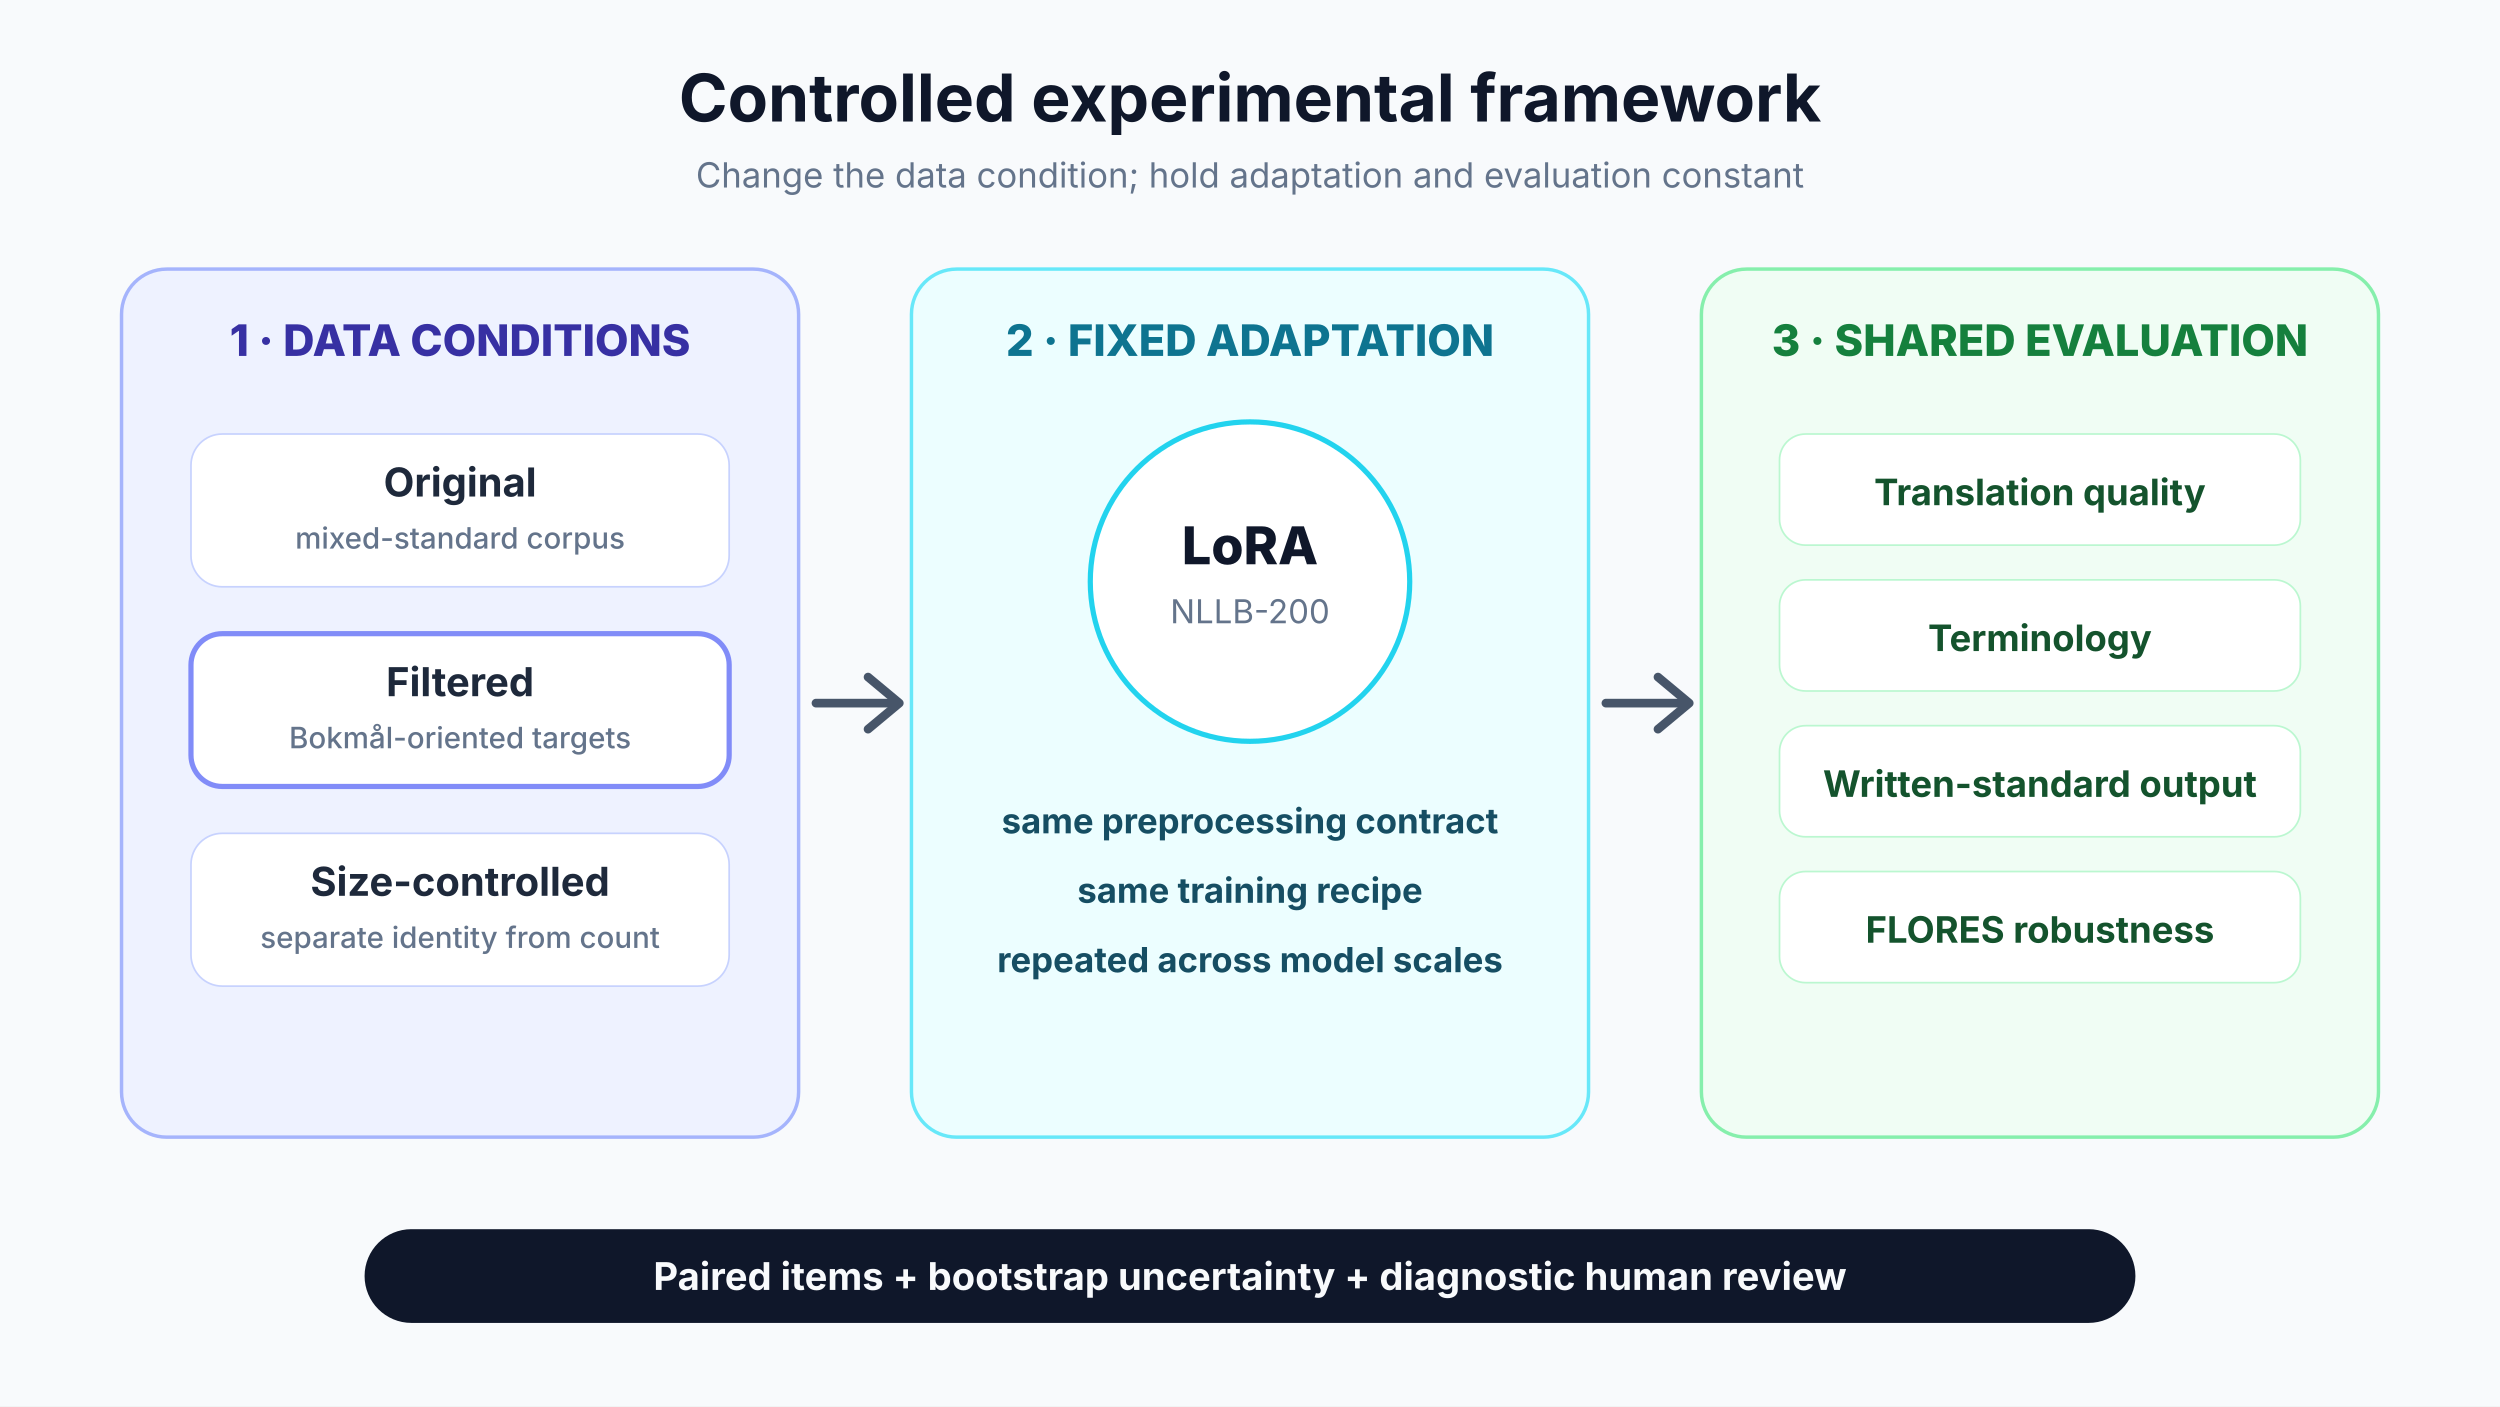
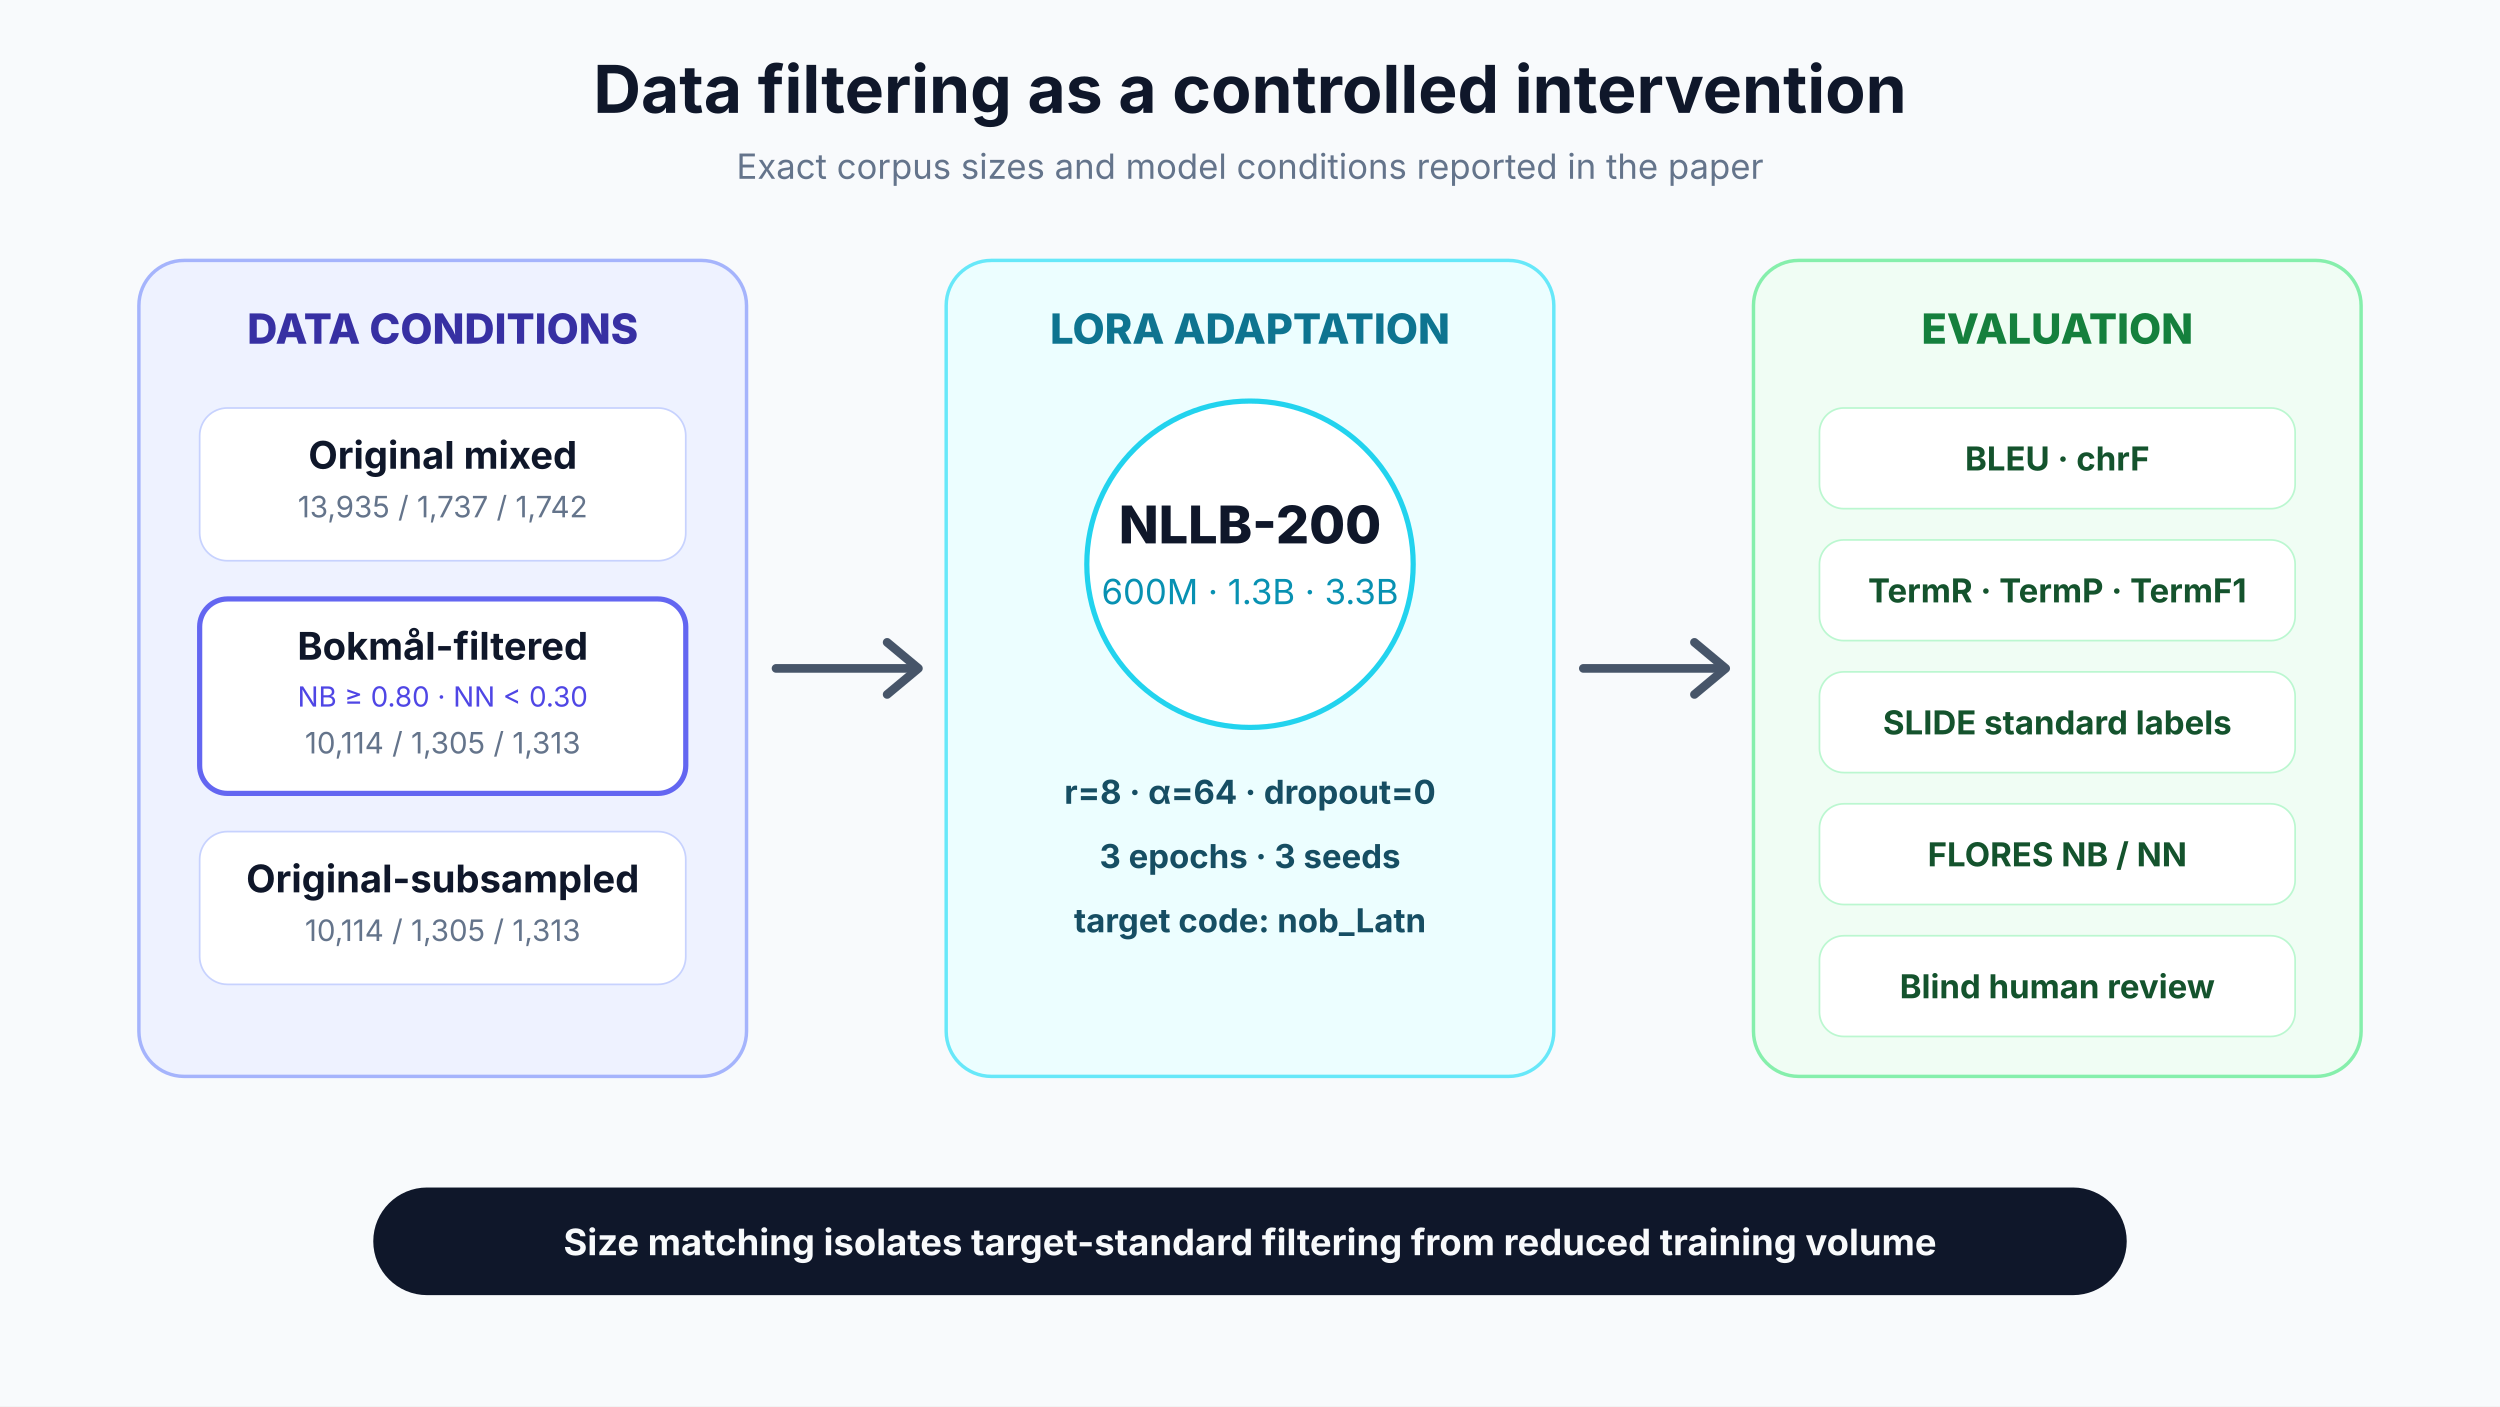
<svg xmlns="http://www.w3.org/2000/svg" viewBox="0 0 1440 810" role="img" aria-labelledby="title desc">
  <rect width="1440" height="810" fill="#f8fafc" />
-   <text x="720" y="70" text-anchor="middle" fill="#0f172a" font-family="Inter,Arial,sans-serif" font-size="38" font-weight="750">Controlled experimental framework</text>
-   <text x="720" y="108" text-anchor="middle" fill="#64748b" font-family="Inter,Arial,sans-serif" font-size="20">Change the data condition; hold adaptation and evaluation constant</text>
+   <text x="720" y="65" text-anchor="middle" fill="#0f172a" font-family="Inter,Arial,sans-serif" font-size="38" font-weight="750">Data filtering as a controlled intervention</text>
+   <text x="720" y="103" text-anchor="middle" fill="#64748b" font-family="Inter,Arial,sans-serif" font-size="20">Exact corpus sizes and model conditions reported in the paper</text>
  <g font-family="Inter,Arial,sans-serif">
-     <rect x="70" y="155" width="390" height="500" rx="26" fill="#eef2ff" stroke="#a5b4fc" stroke-width="2" />
-     <text x="265" y="205" text-anchor="middle" fill="#3730a3" font-size="25" font-weight="800">1 · DATA CONDITIONS</text>
-     <g font-size="23" font-weight="700">
-       <rect x="110" y="250" width="310" height="88" rx="18" fill="#fff" stroke="#c7d2fe" />
-       <text x="265" y="286" text-anchor="middle" fill="#1e293b">Original</text>
-       <text x="265" y="316" text-anchor="middle" fill="#64748b" font-size="17" font-weight="500">mixed-standard corpus</text>
-       <rect x="110" y="365" width="310" height="88" rx="18" fill="#fff" stroke="#818cf8" stroke-width="3" />
-       <text x="265" y="401" text-anchor="middle" fill="#1e293b">Filtered</text>
-       <text x="265" y="431" text-anchor="middle" fill="#64748b" font-size="17" font-weight="500">Bokmål-oriented targets</text>
-       <rect x="110" y="480" width="310" height="88" rx="18" fill="#fff" stroke="#c7d2fe" />
-       <text x="265" y="516" text-anchor="middle" fill="#1e293b">Size-controlled</text>
-       <text x="265" y="546" text-anchor="middle" fill="#64748b" font-size="17" font-weight="500">separate identity from count</text>
+     <rect x="80" y="150" width="350" height="470" rx="26" fill="#eef2ff" stroke="#a5b4fc" stroke-width="2" />
+     <text x="255" y="198" text-anchor="middle" fill="#3730a3" font-size="24" font-weight="800">DATA CONDITIONS</text>
+     <g>
+       <rect x="115" y="235" width="280" height="88" rx="16" fill="white" stroke="#c7d2fe" />
+       <text x="255" y="270" text-anchor="middle" fill="#0f172a" font-size="22" font-weight="750">Original mixed</text>
+       <text x="255" y="298" text-anchor="middle" fill="#64748b" font-size="17">13,935 / 1,737 / 1,742</text>
+       <rect x="115" y="345" width="280" height="112" rx="16" fill="white" stroke="#6366f1" stroke-width="3" />
+       <text x="255" y="380" text-anchor="middle" fill="#0f172a" font-size="22" font-weight="750">Bokmål-filtered</text>
+       <text x="255" y="407" text-anchor="middle" fill="#4f46e5" font-size="16">NB ≥ 0.80 · NN &lt; 0.30</text>
+       <text x="255" y="434" text-anchor="middle" fill="#64748b" font-size="17">10,114 / 1,305 / 1,313</text>
+       <rect x="115" y="479" width="280" height="88" rx="16" fill="white" stroke="#c7d2fe" />
+       <text x="255" y="514" text-anchor="middle" fill="#0f172a" font-size="22" font-weight="750">Original-subsampled</text>
+       <text x="255" y="542" text-anchor="middle" fill="#64748b" font-size="17">10,114 / 1,305 / 1,313</text>
    </g>
-     <rect x="525" y="155" width="390" height="500" rx="26" fill="#ecfeff" stroke="#67e8f9" stroke-width="2" />
-     <text x="720" y="205" text-anchor="middle" fill="#0e7490" font-size="25" font-weight="800">2 · FIXED ADAPTATION</text>
-     <circle cx="720" cy="335" r="92" fill="#fff" stroke="#22d3ee" stroke-width="3" />
-     <text x="720" y="325" text-anchor="middle" fill="#0f172a" font-size="30" font-weight="800">LoRA</text>
-     <text x="720" y="359" text-anchor="middle" fill="#64748b" font-size="19">NLLB-200</text>
-     <g fill="#164e63" font-size="20" font-weight="650">
-       <text x="720" y="480" text-anchor="middle">same preprocessing contract</text>
-       <text x="720" y="520" text-anchor="middle">same training recipe</text>
-       <text x="720" y="560" text-anchor="middle">repeated across model scales</text>
+     <rect x="545" y="150" width="350" height="470" rx="26" fill="#ecfeff" stroke="#67e8f9" stroke-width="2" />
+     <text x="720" y="198" text-anchor="middle" fill="#0e7490" font-size="24" font-weight="800">LORA ADAPTATION</text>
+     <circle cx="720" cy="325" r="94" fill="white" stroke="#22d3ee" stroke-width="3" />
+     <text x="720" y="313" text-anchor="middle" fill="#0f172a" font-size="30" font-weight="800">NLLB-200</text>
+     <text x="720" y="348" text-anchor="middle" fill="#0891b2" font-size="20">600M · 1.3B · 3.3B</text>
+     <g fill="#164e63" font-size="19" font-weight="650">
+       <text x="720" y="463" text-anchor="middle">r=8 · α=64 · dropout=0</text>
+       <text x="720" y="500" text-anchor="middle">3 epochs · 3 seeds</text>
+       <text x="720" y="537" text-anchor="middle">target code: nob_Latn</text>
    </g>
-     <rect x="980" y="155" width="390" height="500" rx="26" fill="#f0fdf4" stroke="#86efac" stroke-width="2" />
-     <text x="1175" y="205" text-anchor="middle" fill="#15803d" font-size="25" font-weight="800">3 · SHARED EVALUATION</text>
-     <g font-size="21" font-weight="650" fill="#14532d">
-       <rect x="1025" y="250" width="300" height="64" rx="15" fill="#fff" stroke="#bbf7d0" />
-       <text x="1175" y="291" text-anchor="middle">Translation quality</text>
-       <rect x="1025" y="334" width="300" height="64" rx="15" fill="#fff" stroke="#bbf7d0" />
-       <text x="1175" y="375" text-anchor="middle">Terminology</text>
-       <rect x="1025" y="418" width="300" height="64" rx="15" fill="#fff" stroke="#bbf7d0" />
-       <text x="1175" y="459" text-anchor="middle">Written-standard output</text>
-       <rect x="1025" y="502" width="300" height="64" rx="15" fill="#fff" stroke="#bbf7d0" />
-       <text x="1175" y="543" text-anchor="middle">FLORES robustness</text>
+     <rect x="1010" y="150" width="350" height="470" rx="26" fill="#f0fdf4" stroke="#86efac" stroke-width="2" />
+     <text x="1185" y="198" text-anchor="middle" fill="#15803d" font-size="24" font-weight="800">EVALUATION</text>
+     <g fill="#14532d" font-size="19" font-weight="700">
+       <rect x="1048" y="235" width="274" height="58" rx="14" fill="white" stroke="#bbf7d0" />
+       <text x="1185" y="271" text-anchor="middle">BLEU · chrF</text>
+       <rect x="1048" y="311" width="274" height="58" rx="14" fill="white" stroke="#bbf7d0" />
+       <text x="1185" y="347" text-anchor="middle">TermR · TermP · TermF1</text>
+       <rect x="1048" y="387" width="274" height="58" rx="14" fill="white" stroke="#bbf7d0" />
+       <text x="1185" y="423" text-anchor="middle">SLIDE standard labels</text>
+       <rect x="1048" y="463" width="274" height="58" rx="14" fill="white" stroke="#bbf7d0" />
+       <text x="1185" y="499" text-anchor="middle">FLORES NB / NN</text>
+       <rect x="1048" y="539" width="274" height="58" rx="14" fill="white" stroke="#bbf7d0" />
+       <text x="1185" y="575" text-anchor="middle">Blind human review</text>
    </g>
  </g>
  <g stroke="#475569" stroke-width="5" fill="none" stroke-linecap="round" stroke-linejoin="round">
-     <path d="M470 405h42" />
-     <path d="m500 390 18 15-18 15" />
-     <path d="M925 405h42" />
-     <path d="m955 390 18 15-18 15" />
+     <path d="M447 385h78" />
+     <path d="m511 370 18 15-18 15" />
+     <path d="M912 385h78" />
+     <path d="m976 370 18 15-18 15" />
  </g>
-   <rect x="210" y="708" width="1020" height="54" rx="27" fill="#0f172a" />
-   <text x="720" y="743" text-anchor="middle" fill="#f8fafc" font-family="Inter,Arial,sans-serif" font-size="22" font-weight="700">Paired items + bootstrap uncertainty + diagnostic human review</text>
+   <rect x="215" y="684" width="1010" height="62" rx="31" fill="#0f172a" />
+   <text x="720" y="723" text-anchor="middle" fill="#f8fafc" font-family="Inter,Arial,sans-serif" font-size="21" font-weight="700">Size matching isolates target-standard filtering from reduced training volume</text>
</svg>
